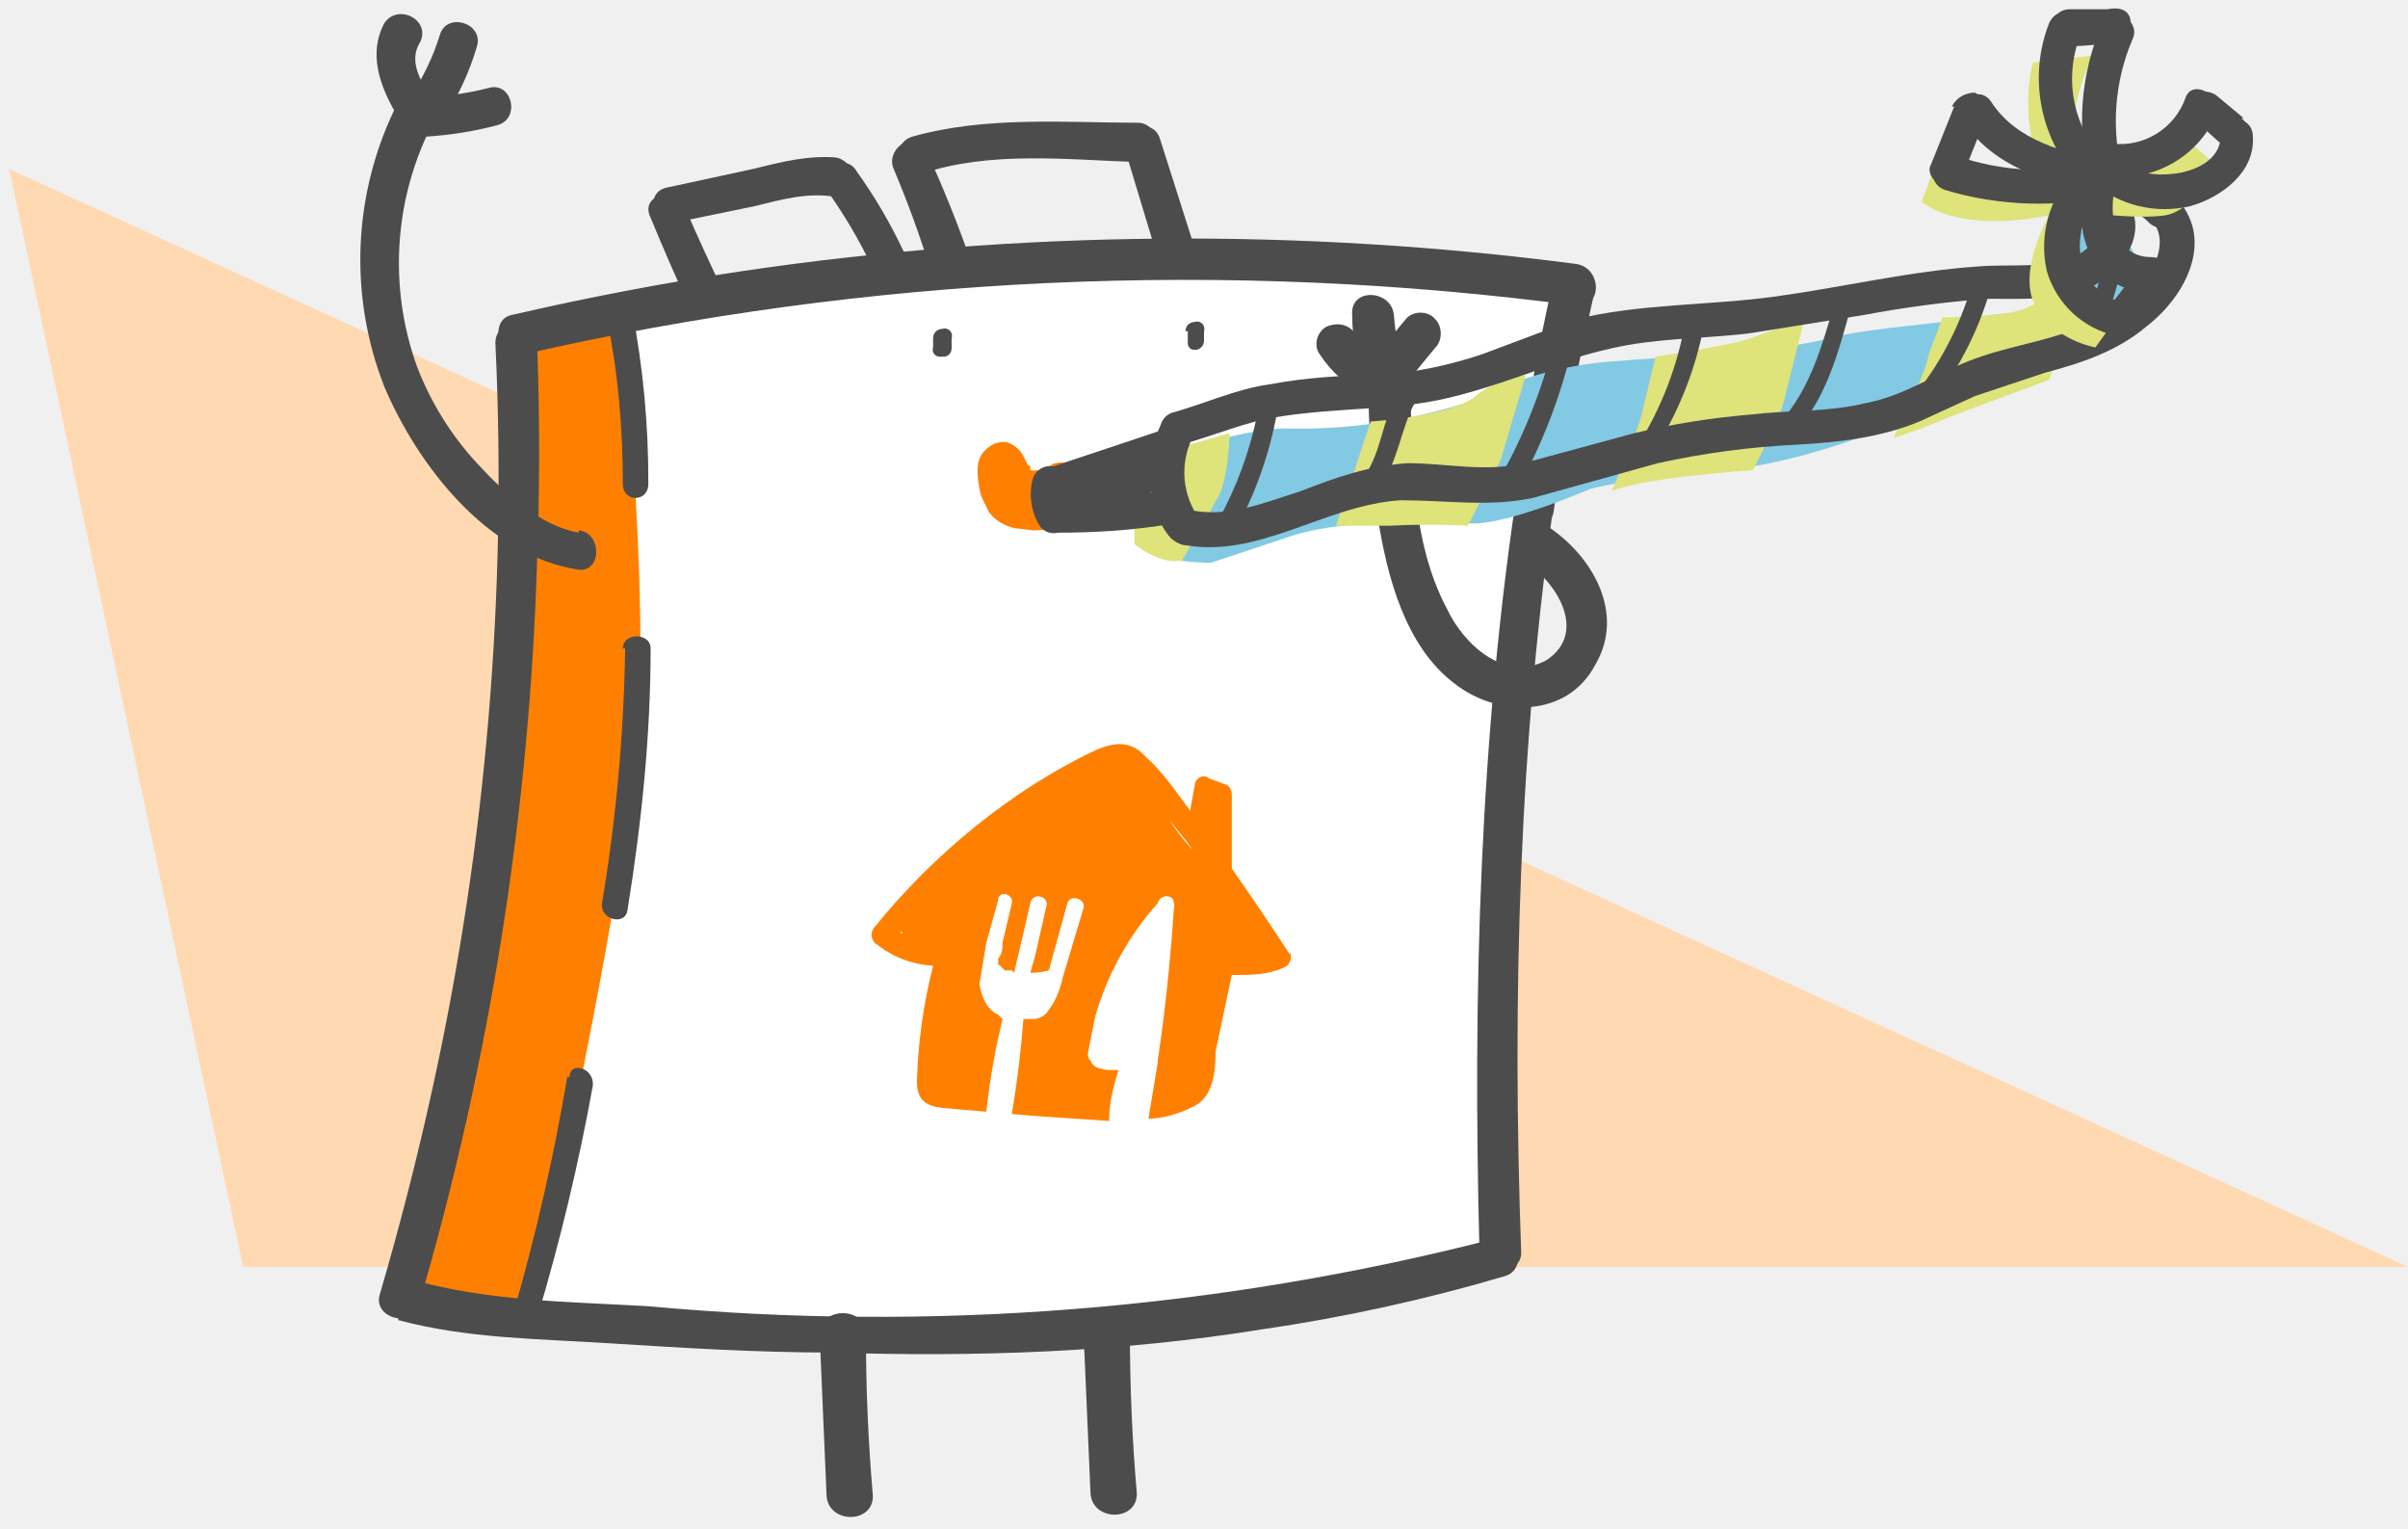
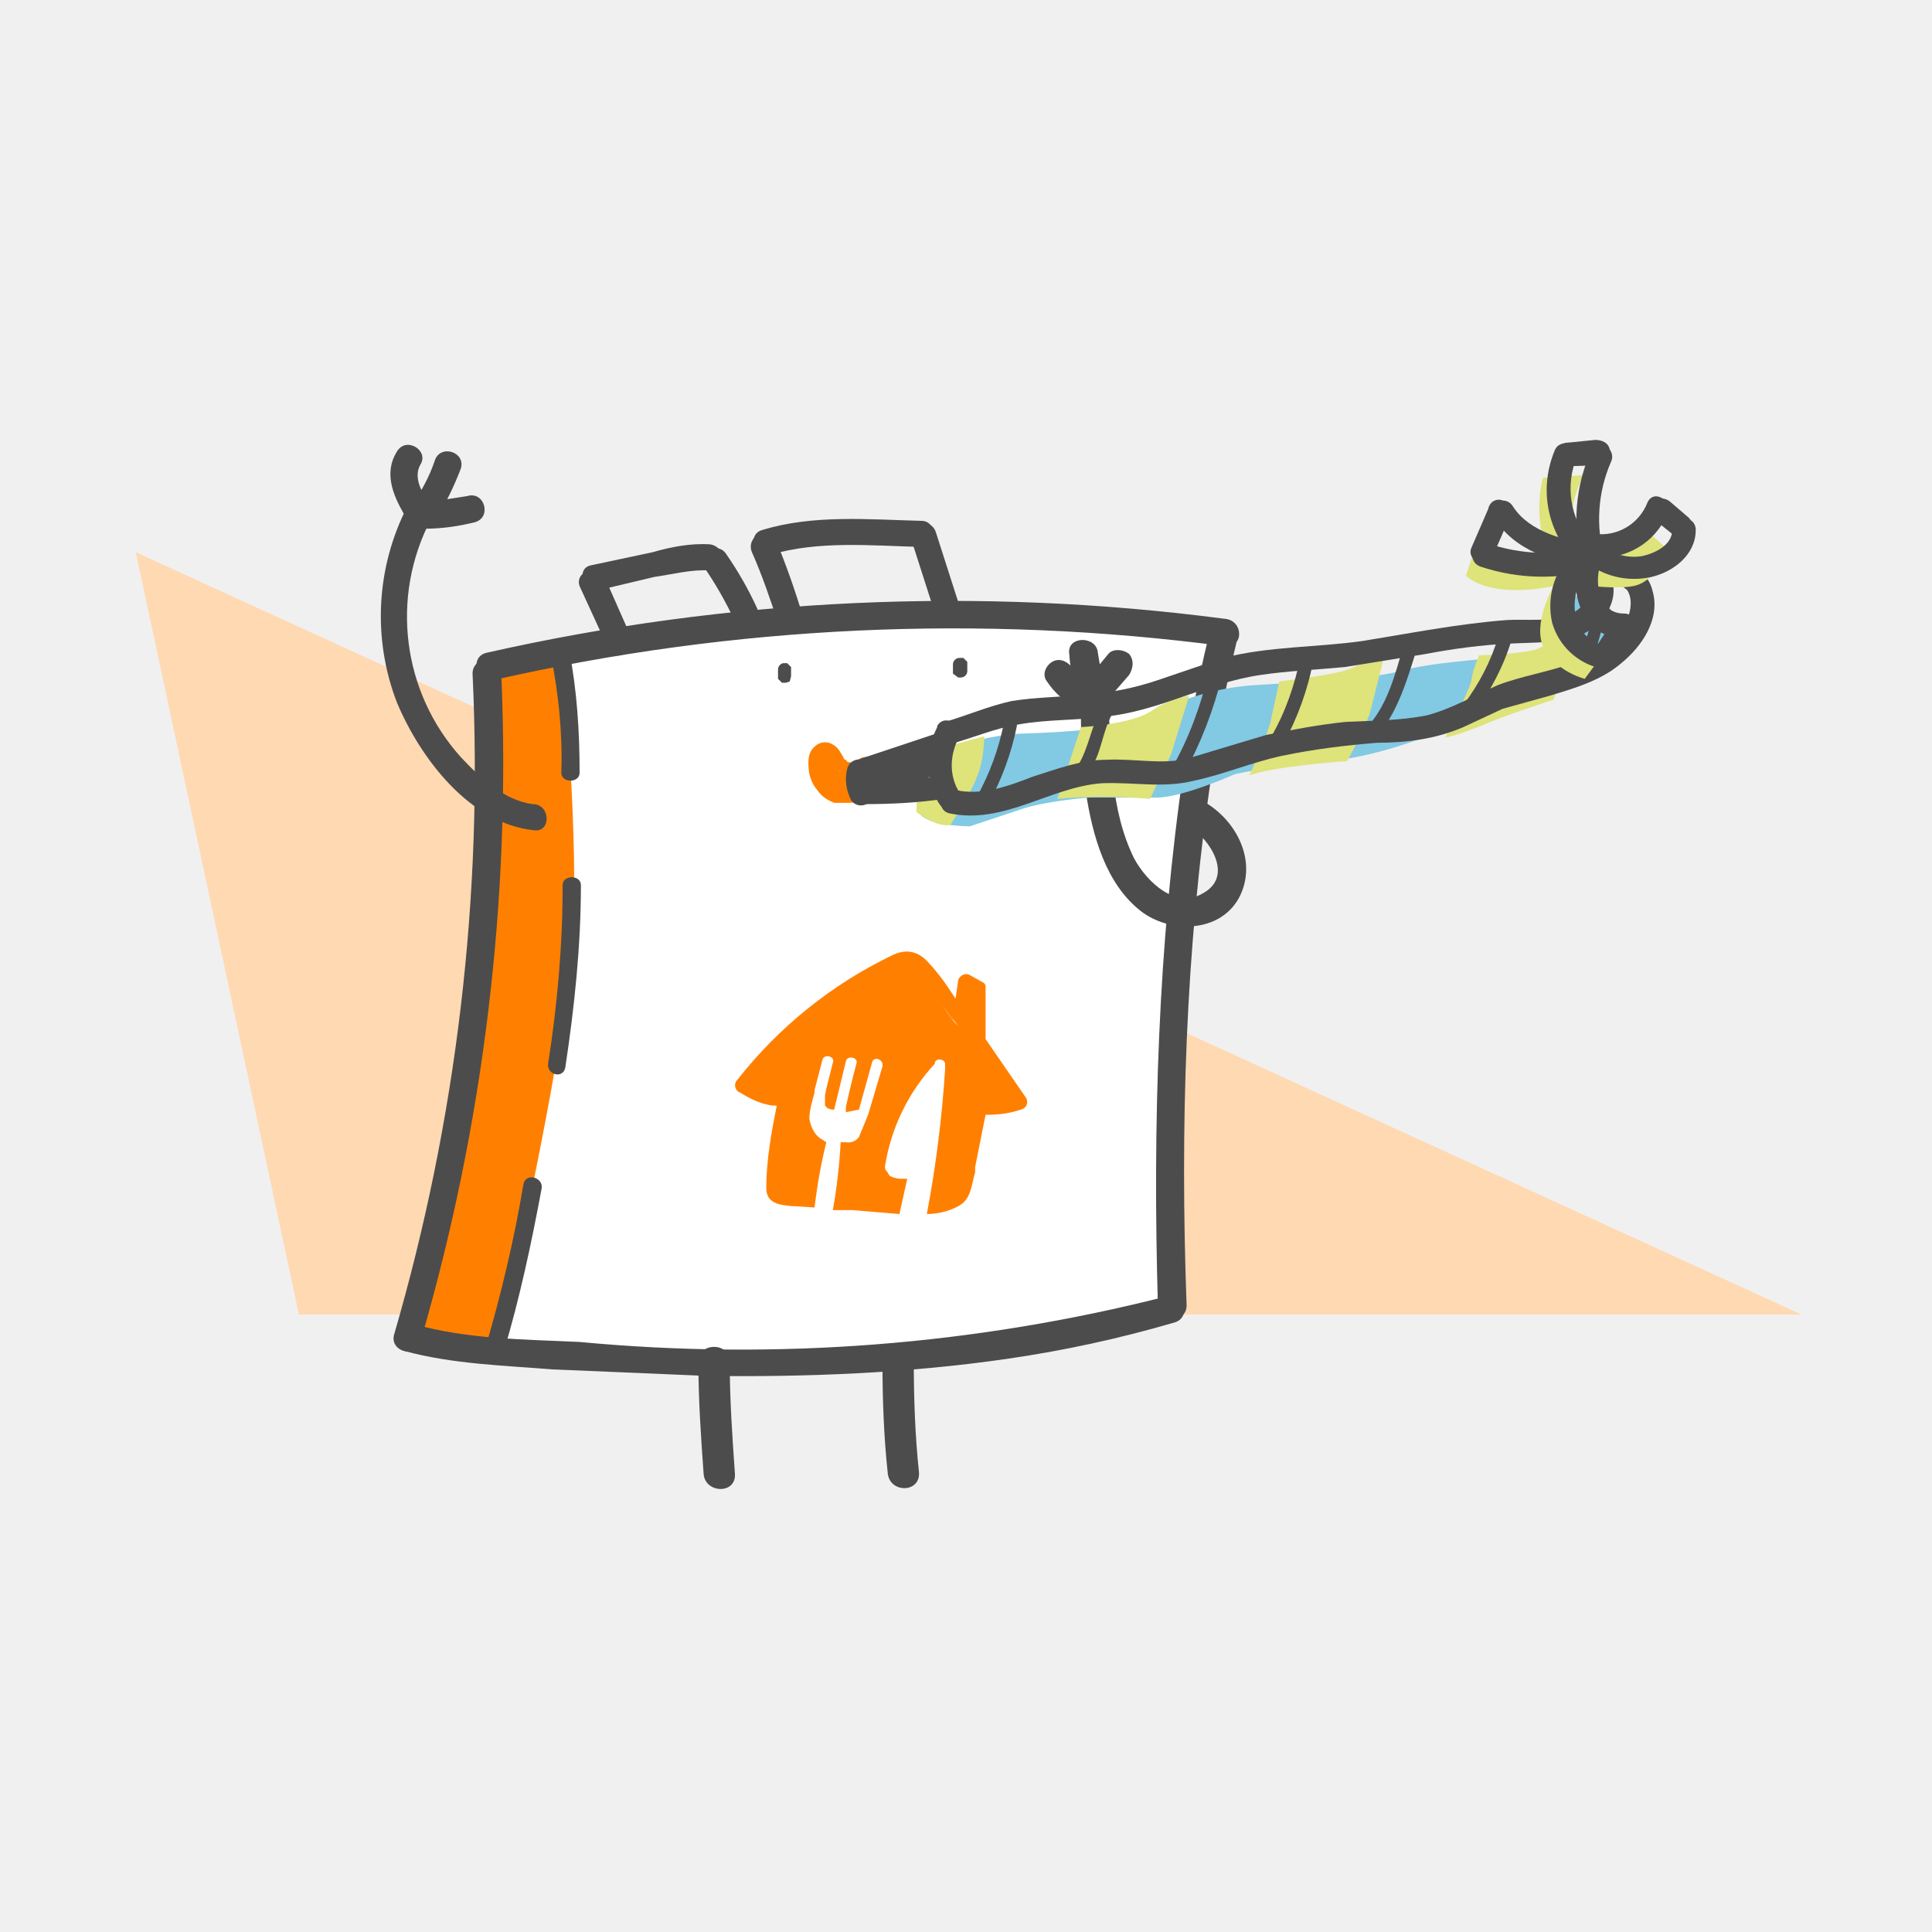
- <svg xmlns="http://www.w3.org/2000/svg" viewBox="0 0 104 66">
-   <g fill="none" fill-rule="evenodd">
-     <path d="M-8 93h120V-27H-8z" />
-     <g fill-rule="nonzero">
-       <path fill="#FFD9B2" d="M.4 7.3l10.1 47.4H104z" />
-       <path fill="#FFF" d="M17.6 56l2.7-11c.6-2.4 1.4-15 2-17.7.4-2.6 0-12.4 0-12.4s10.5-2.3 17.1-3.2c6.7-1 28.7.6 28.7.6s-.5 1.4-.5 2c0 .5-1.7 8.1-2.5 18.9-.8 10.7 0 20.9 0 20.9s-15.5 3.3-24.5 3.5c-9 .2-23-1.6-23-1.6z" />
-       <path fill="#FF8000" d="M23 57l-5.6-1s2.2-8.2 3-12.9a126 126 0 001.8-15.8c.1-5-.2-12.9-.2-12.9l4.8-1s1.3 12 .7 18.6c-.6 6.5-3.2 18.5-3.7 20.8a51.6 51.6 0 00-.8 4.1zm32.7-15.8a128.4 128.4 0 00-2.5-3.7v-3.2a.5.5 0 00-.2-.4l-.8-.3c-.2-.2-.6 0-.6.3l-.2 1.1c-.6-.8-1.2-1.7-1.9-2.3-.6-.7-1.3-.7-2.2-.3-3.6 1.7-7 4.5-9.5 7.6a.5.5 0 00.1.8 4.3 4.3 0 002.4.9 23 23 0 00-.7 5c0 1.2.9 1.1 1.8 1.2l1.2.1a30.6 30.6 0 01.7-4 1.7 1.7 0 01-.2-.2c-.5-.2-.7-.8-.8-1.3l.3-1.8.5-1.8c0-.5.7-.3.6.1l-.4 1.7c0 .2 0 .5-.2.7a.3.3 0 010 .2.2.2 0 00.1.1l.2.2h.3l.1.1.7-3c.1-.5.8-.3.7.1l-.5 2.2-.2.7a2.8 2.8 0 00.8-.1l.8-2.9c.1-.4.8-.2.7.2l-.9 3c-.1.5-.3 1-.6 1.4a.8.8 0 01-.7.4.4.4 0 01-.1 0h-.3a44 44 0 01-.5 4.1l1.2.1 3 .2c0-.8.2-1.5.4-2.2h-.2a1.7 1.7 0 01-.7-.1.5.5 0 01-.3-.3.4.4 0 01-.1-.4l.3-1.5A12.5 12.5 0 0150 39c.1-.4.7-.4.7 0a.3.3 0 010 .2 73.9 73.9 0 01-.2 2.5 72.8 72.8 0 01-.5 4.1.3.3 0 010 .1l-.4 2.4c.6 0 1.3-.2 1.9-.5.9-.4 1-1.5 1-2.4l.7-3.3c.8 0 1.5 0 2.2-.3a.5.5 0 00.3-.7zm-16.8-1l.1.1h-.1zm5.6-3zm6-1.8l.8 1 .2.3a10.3 10.3 0 01-1-1.3zm1.8.8a.3.3 0 000-.1v.1z" />
-       <path fill="#4C4C4C" d="M35.4 57.6l.3 7c.1 1.2 2 1.2 2 0a80 80 0 01-.3-7c0-1.2-2-1.2-2 0zm11.4 0l.3 6.9c.1 1.2 2 1.2 2 0a80 80 0 01-.3-7c0-1.2-2-1.2-2 0z" />
-       <g fill="#4C4C4C">
-         <path d="M67 12.5a97.9 97.9 0 00-1.6 9.1c-.2 1.1 1.5 1.6 1.7.5.4-3.1 1-6.1 1.7-9.2.2-1-1.5-1.5-1.7-.4zm-45.6 2.4c.5 10.7-.4 21.5-2.7 32a132.1 132.1 0 01-2.3 9c-.3 1 1.4 1.5 1.7.4a128 128 0 005.1-32.2 125.5 125.5 0 000-9.2c-.1-1.2-1.9-1.2-1.8 0z" />
-         <path d="M22.6 15.3a128.7 128.7 0 0145.5-2.1c1.1.1 1.1-1.6 0-1.8a130.7 130.7 0 00-36 .3 128.3 128.3 0 00-10 1.9c-1 .2-.6 2 .5 1.7zm43 5.4c-1.7 11-2 22.2-1.7 33.4 0 1 1.8 1 1.8 0-.4-11-.1-22.1 1.5-33 .2-1-1.5-1.6-1.7-.4z" />
-         <path d="M17.2 57c3 .8 6 .8 9.1 1 3.2.2 6.4.4 9.6.4 6.2.2 12.4 0 18.6-1A75.4 75.4 0 0065 55.1c1-.3.6-2-.5-1.6A107 107 0 0128 56.4c-3.4-.2-7-.2-10.4-1.2-1-.3-1.5 1.4-.4 1.7zm9-43.3c.5 2.4.7 4.8.7 7.2 0 .8 1.1.8 1.1 0a38.6 38.6 0 00-.7-7.5c-.1-.7-1.2-.4-1 .3zM27 28a73.2 73.2 0 01-1 11c-.1.7 1 1 1.1.3.6-3.7 1-7.5 1-11.3 0-.7-1.2-.7-1.2 0z" />
-         <path d="M24.5 46.5a92 92 0 01-2.3 10.1c-.2.7.9 1 1 .3a92 92 0 002.4-10c.1-.8-1-1.1-1-.4z" />
-       </g>
-       <g fill="#4C4C4C">
-         <path d="M41.9 11.2A50.4 50.4 0 0040 6.5c-.4-1-1.8-.1-1.4.8a45.8 45.8 0 011.6 4.4c.3 1 1.9.5 1.6-.5z" />
-         <path d="M39.8 7.5c3-1 6.3-.6 9.4-.5 1 0 1-1.6 0-1.7-3.2 0-6.6-.3-9.8.6-1 .3-.6 1.9.4 1.6z" />
-         <path d="M48.6 6.5l1.3 4.3c.3 1 2 .6 1.6-.4L50.1 6c-.3-1-1.8-.5-1.5.5zm-17.4 6A97.4 97.4 0 0129.6 9c-.4-1-2-.6-1.5.4a99.9 99.9 0 001.7 3.9c.4 1 1.8.1 1.4-.8z" />
-         <path d="M29.2 9.6l3.4-.7c1.2-.3 2.3-.6 3.5-.4 1 0 1-1.5 0-1.7-1.2-.1-2.4.2-3.6.5l-3.7.8c-1 .2-.6 1.7.4 1.5z" />
-         <path d="M35.7 8.2a22 22 0 012 3.4c.4 1 1.8.1 1.3-.8a21.8 21.8 0 00-2-3.4c-.5-.9-2 0-1.3.8z" />
-       </g>
-       <path fill="#4C4C4C" d="M40.3 14.6v.4a.3.3 0 000 .2.3.3 0 00.3.2h.2a.4.4 0 00.2-.1.4.4 0 00.1-.3v-.4a.3.3 0 000-.2.3.3 0 00-.2-.2.3.3 0 00-.2 0 .4.4 0 00-.4.4zm11-.3v.4a.3.3 0 000 .1.3.3 0 00.2.3h.2a.4.4 0 00.3-.4v-.4a.3.3 0 000-.2.3.3 0 00-.2-.2.3.3 0 00-.2 0 .4.4 0 00-.4.4z" />
-       <path fill="#FF8000" d="M45 20.3h-.2s.1 0 0 0a.7.7 0 01-.3 0 .6.6 0 010-.2.4.4 0 01-.1 0l-.2-.4a1.2 1.2 0 00-.7-.6 1 1 0 00-.9.3c-.5.4-.4 1.1-.3 1.7a2 2 0 001 1.4 2.2 2.2 0 002-.1.4.4 0 00-.3-.7 1.4 1.4 0 01-1.3 0s0 .1 0 0a1.7 1.7 0 01-.2 0 1.7 1.7 0 01-.1-.2 1.3 1.3 0 01-.3-.6 2 2 0 010-.6 1 1 0 010-.2V20a.7.7 0 01.1 0v-.1c.1 0 0 0 0 0s.1 0 0 0a.4.4 0 01.1 0l.1.1.1.2.2.3c.4.5 1 .8 1.6.6a.4.4 0 00.2-.5.4.4 0 00-.5-.3z" />
-       <path fill="#FF8000" d="M42.7 19.9a3 3 0 00.3 1.8l.2.3c.2.2.5.2.7.1.4-.2.4-.7.3-1 0-.4-.2-.7-.3-1a.4.4 0 00-.8 0v1.2c.1.4.4.7.8.8a1 1 0 001-.4.8.8 0 00.2-.6.6.6 0 00-.7-.4.6.6 0 00-.2 1c.1.1.3.2.5.1l-.3-.8a.5.5 0 00-.3.8.4.4 0 00.7-.4v.2a.3.3 0 01-.1.2.4.4 0 00.2-.5.4.4 0 00-.5-.3c.2 0 .4.1.3.3v.2s-.1 0 0 0a.2.2 0 01-.2 0 .3.3 0 01-.2 0 .2.2 0 010-.2c0 .1 0 0 0 0h-.1a.7.7 0 00-.2 0s.1 0 0 0v-.1-.1-.1-.8H43l.3 1V21.6a.2.2 0 01.2-.1.2.2 0 01.1 0v-.2a2.4 2.4 0 01-.2-.4v-.1-.2-.4a.4.4 0 000-.3.4.4 0 00-.3-.2c-.2 0-.5 0-.5.3z" />
-       <path fill="#FF5000" d="M44.7 21.2v.8c0 .2.2.4.5.4a.4.4 0 00.4-.4l-.1-.8a.4.4 0 00-.4-.4.4.4 0 00-.4.4z" />
-       <path fill="#FF5000" d="M44.9 20.7V22c0 .6.9.6.9 0l-.1-1.2c0-.5-.8-.5-.8 0z" />
-       <path fill="#FF8000" d="M44.6 21.4c.3 0 .7-.1 1-.4l.1-.1h.1l.1-.1a.2.2 0 01-.2 0c0 .1 0 0 0 0a2.7 2.7 0 010 .5h-.1v.2h-.1v.1h-.2c0 .1 0 0 0 0l-.2.1c-.1 0 0 0 0 0H45h-.3-.4a1.3 1.3 0 01-.1 0s-.1 0 0 0H44a.4.4 0 10-.7.4c.2.4.7.5 1.1.5.5 0 1 0 1.3-.3a1.7 1.7 0 00.7-1v-1a.7.7 0 00-.8-.3c-.2 0-.4.3-.6.4a2.3 2.3 0 01-.3.2h-.1a.8.8 0 01-.1 0 .4.4 0 00-.4.4c0 .2.2.4.4.4z" />
-       <path fill="#FF8000" d="M45.1 22l.6-.5a.3.3 0 00.1-.2.3.3 0 000-.1.4.4 0 00-.4-.4.4.4 0 00-.2 0l-.7.6a.3.3 0 000 .1.3.3 0 000 .2.4.4 0 00.3.4h.1a.4.4 0 00.2-.1z" />
-       <path fill="#FF8000" d="M42.4 20.6a2 2 0 000 .8l.3.7c.3.4.7.6 1.1.7l.8.1c.3 0 .6 0 .8-.2.4-.2.8-.5 1-.9a1.6 1.6 0 000-1.5c-.4-.4-1 0-.8.4a.8.8 0 01-.1 1l-.3.2-.6.2a2 2 0 01-.6-.1 1.1 1.1 0 01-.5-.2 1.2 1.2 0 01-.2-.5 1.6 1.6 0 01-.1-.7.4.4 0 00-.4-.4.4.4 0 00-.4.4z" />
-       <path fill="#FF8000" d="M44 22c.6 0 .6-.8 0-.8s-.5.8 0 .8z" />
-       <g fill="#4C4C4C">
-         <path d="M25 23c-1.7-.3-3.2-1.7-4.4-3a13 13 0 01-2.6-4.2 13.2 13.2 0 01.7-10.5c.5-1-1-1.9-1.5-.9a15 15 0 00-.6 12.3C18 20 21 24 25 24.6c1 .1 1-1.6 0-1.7z" />
-         <path d="M18.5 4c-.4-.6-.8-1.4-.4-2.1.6-1-.9-1.8-1.5-.9-.7 1.3-.2 2.7.5 3.9.5 1 2 0 1.4-.9z" />
-         <path d="M19.1 5.2A11.5 11.5 0 0020.6 2c.3-1-1.3-1.5-1.6-.5a10 10 0 01-1.3 2.7c-.7.9.8 1.7 1.4.8z" />
-         <path d="M18.4 5.9a16 16 0 003.1-.5c1-.3.6-1.9-.4-1.6a13.6 13.6 0 01-2.7.4c-1 0-1 1.7 0 1.7z" />
-       </g>
-       <g fill="#4C4C4C">
-         <path d="M65.9 24.3c1.3.8 2.7 3 .9 4.2-1.8 1-3.6-.7-4.3-2.2-1.6-3-1.5-6.7-1.6-10 0-1.1-1.9-1.1-1.8 0 0 2 .1 4 .4 6 .4 2.6 1.2 5.6 3.3 7.2 1.9 1.5 4.9 1.5 6.1-.8 1.3-2.2-.1-4.7-2.1-6-1-.6-1.9 1-1 1.6z" />
-         <path d="M60.6 16.7L62 15c.3-.3.3-.9 0-1.2-.3-.4-1-.4-1.3 0l-1.5 1.8c-.3.4-.4.9 0 1.2.3.4 1 .4 1.3 0z" />
-         <path d="M60.6 16a15 15 0 01-.4-2.4c-.1-1.1-1.9-1.2-1.8 0 0 1 .2 2 .5 2.9.3 1.1 2 .6 1.7-.5z" />
-         <path d="M59.9 15.5a3.5 3.5 0 01-1.3-1c-.3-.5-.8-.6-1.3-.4-.4.2-.6.8-.3 1.2a5.3 5.3 0 002 1.8 1 1 0 001.2-.4c.2-.4 0-1-.3-1.2z" />
-       </g>
-       <path fill="#82C9E3" d="M49 23.2c0-1 0-2.1.3-3.1 0 0 3.6-1.5 6.1-1.6a24 24 0 008.2-1.2 15.7 15.7 0 016.1-1.7c2.3-.2 7.2-.4 9.3-1 2-.5 4.9-.6 7-1 2.1-.2 3.5-.4 3.7-1.6a3.2 3.2 0 00-.4-2s2.2-.2 2.8.8c.5 1.1 1.2 2.3-.2 3.3a24 24 0 01-6.6 3.2L80 19s-3.3 1.2-5.8 1.3c-2.5.1-5.5.8-5.5.8s-3.2 1.4-4.9 1.5h-4.2s-2.3 0-4 .6l-3.3 1.1s-3.2 0-3.3-1.1z" />
-       <path fill="#DEE37A" d="M51 24.2c-.9.2-2-.7-2-.7V21l.6-1.3 3.5-1s0 1.5-.4 2.6l-1.7 3zm6.7-1.5l1.5-4.5s3.2-.2 4.4-1c1.2-1 2.3-1 2.3-1l-1.1 3.7-1.4 2.8a32 32 0 00-3.4 0h-2.3zm11.9-1.5s1-2.2 1.3-3.3l.6-2.5s3.5-.5 4.4-.9a11 11 0 012-.6l-.8 3.2c-.2 1-1.4 3.2-1.4 3.2s-4.6.3-6.1.9zm12.2-2.3c0-.2 1.3-2.5 1.5-3.6l.6-1.6s2.8 0 3.6-.4a10.6 10.6 0 001.5-.8s.6.7.2 1.9l-.7 2-4.3 1.6a22.7 22.7 0 01-2.4.9z" />
-       <g fill="#4C4C4C">
-         <path d="M50.2 18.2a5 5 0 00-.4 3.4c.2.9.8 2.4 2 1.8.8-.5 0-1.7-.8-1.3h.1l.7.3a3.4 3.4 0 01-.3-3.5c.4-.8-.8-1.6-1.3-.7z" />
-         <path d="M50.1 18.6l-4.8 1.6c-.9.3-.5 1.7.4 1.4l4.8-1.6c.9-.3.5-1.7-.4-1.4z" />
-         <path d="M44.6 20.7a2.6 2.6 0 00.3 2 .7.7 0 101.2-.8 1 1 0 010-.8.7.7 0 10-1.5-.4z" />
-         <path d="M45.7 23c1.6 0 3.3-.1 5-.4.9-.1.5-1.5-.4-1.4-1.6.2-3 .3-4.6.3-1 0-1 1.5 0 1.5z" />
-         <path d="M48.8 20c-.1.5-.9.5-1.2.6l-1.7.3c-.9.3-.5 1.7.4 1.5 1.3-.3 3.4-.4 4-2 .2-.8-1.2-1.2-1.5-.3zm4.5 3a17 17 0 001.8-4.9.4.4 0 00-.3-.5.4.4 0 00-.5.3 16.2 16.2 0 01-1.7 4.6c-.2.5.5.9.7.4zm6.3-2c.8-1.1.9-2.5 1.5-3.6.3-.5-.4-.9-.7-.4-.7 1-.7 2.5-1.5 3.6a.4.4 0 10.7.4zm6 0a23.9 23.9 0 002.3-6c0-.5-.7-.8-.8-.2a23 23 0 01-2.3 5.8c-.2.5.5 1 .7.4zm6-1.8a15.4 15.4 0 002-5.2.4.4 0 00-.3-.5.4.4 0 00-.5.3 14.8 14.8 0 01-1.8 5c-.3.4.4.8.7.4zm6-.6c1.3-1.5 1.8-3.4 2.3-5.2.2-.5-.6-.7-.7-.2-.5 1.7-1 3.5-2.2 4.9a.4.4 0 000 .5.4.4 0 00.6 0z" />
-         <path d="M51 19.2c1.5-.4 2.8-1 4.2-1.2 1.8-.3 3.6-.3 5.4-.5 3.4-.3 6.3-2 9.7-2.6 1.7-.3 3.5-.3 5.2-.5l5-.8a49 49 0 015.3-.7c1.5 0 3 .1 4.5-.5 1.2-.6 2.3-2 1.8-3.3-.3-1.4-1.8-2-3-1.5-.9.4-.1 1.7.7 1.3.5-.2 1 .3 1 .7 0 .7-.7 1.2-1.2 1.5-1.2.5-2.8.3-4.1.4-3 .2-5.9.9-8.8 1.3-2.9.4-5.9.3-8.7 1l-4 1.5c-1.5.5-3 .8-4.5.9-1.5 0-3.1.1-4.7.4-1.4.2-2.7.8-4.1 1.2-1 .3-.6 1.7.4 1.4z" />
-         <path d="M51 23.5c3.3.7 6.2-1.7 9.5-1.9 2 0 3.8.3 5.7-.1l5.4-1.5a35.8 35.8 0 016-.8c1.8-.1 3.6-.3 5.3-1l2.4-1.1 3-1c1.5-.4 3.1-.9 4.4-2 1.3-1 2.4-2.7 2-4.3A3 3 0 0093.3 8c-.5-.3-1.5-.9-2.1-.6-.3 0-.6.3-.6.7a.9.9 0 00.5.7.7.7 0 00.9 0v-.1c.7-.6-.3-1.7-1-1l.8-.1.3.5-.5.7c-.2 0 0 0 0 0l.5.2.8.5c.6.6.4 1.5 0 2.2-.6 1.3-2 2-3.2 2.5-1.6.6-3.2.8-4.7 1.4-1.5.6-2.8 1.5-4.4 1.8-1.6.4-3.3.3-5 .5a33.6 33.6 0 00-5 .8L65.8 20c-1.7.4-3.3 0-5 0-1.6.1-3.1.6-4.6 1.2-1.6.5-3.2 1.2-4.9.8-.9-.2-1.3 1.2-.4 1.4z" />
-         <path d="M83.6 17.2a14.2 14.2 0 002.3-4.5c.1-.5-.7-.7-.8-.2a13.5 13.5 0 01-2.2 4.3.4.4 0 00.2.5.4.4 0 00.5-.1zm7-2.7a11 11 0 001.1-3.5.4.4 0 00-.4-.4.4.4 0 00-.4.4 9.9 9.9 0 01-1 3.1.4.4 0 00.2.6c.2 0 .4 0 .5-.2zM89.7 9c1-.6 2.3-.2 3.1.6.7.7 1.7-.4 1-1a4.2 4.2 0 00-4.8-1c-.8.5 0 1.8.7 1.4z" />
-       </g>
-       <path fill="#DEE37A" d="M89.8 8.2a8.1 8.1 0 01.6-5.8l-2.6.3s-.7 2.4.5 5l.4.7S85.5 8.6 84 6l-1 2.7s1.4 1.4 5.5.6c0 0-1.4 2.4-.6 3.9.8 1.5 2.6 1.8 2.6 1.8l1.3-1.8s-2-.5-2.3-2.1c-.2-1.7 0-2 0-2s2.6.4 4 .2c1.3-.2 2.2-2.2 2.2-2.2l-1.9-1.6s-.2 1.7-1.7 2.2c-1.6.5-2.3.4-2.3.4z" />
-       <path fill="#4C4C4C" d="M90.7 6.7a5.1 5.1 0 01-.8-5.3c.4-.9-1-1.3-1.4-.4-.9 2.3-.4 4.9 1.2 6.7.6.7 1.6-.3 1-1z" />
-       <path fill="#4C4C4C" d="M89.4 2a12.8 12.8 0 002-.2c.5-.1.7-.6.6-1-.1-.4-.5-.5-1-.4h-1.6c-1 0-1 1.5 0 1.5z" />
-       <path fill="#4C4C4C" d="M90.8 1a10.5 10.5 0 00-.5 7c.2.9 1.6.5 1.4-.4a9 9 0 01.4-5.9c.4-.8-.9-1.6-1.3-.7z" />
-       <path fill="#4C4C4C" d="M91.1 7c-1.9-.4-4-.9-5.1-2.6-.5-.8-1.8 0-1.3.7 1.3 2.1 3.7 2.8 6 3.2 1 .2 1.3-1.2.4-1.4z" />
-       <path fill="#4C4C4C" d="M84.4 4.6l-1 2.5c-.2.3.1.8.5.9.4 0 .7-.2.9-.5l1-2.5c.1-.4-.2-.8-.5-1-.4 0-.8.2-1 .6z" />
-       <path fill="#4C4C4C" d="M84 8.2c2.3.7 4.9.8 7.3.2.9-.3.5-1.7-.4-1.4a11.3 11.3 0 01-6.5-.3c-1-.3-1.3 1.2-.4 1.5z" />
-       <path fill="#4C4C4C" d="M89.6 7.4a4.7 4.7 0 00-1.2 4.3 4 4 0 003 2.8c.9.3 1.3-1.2.4-1.4-2.2-.5-2.5-3-1.2-4.6.6-.8-.4-1.8-1-1z" />
-       <path fill="#4C4C4C" d="M92.2 14.2c.5-.6 1-1.2 1.3-1.9.5-.8-.8-1.5-1.2-.7a15.6 15.6 0 01-1.1 1.5c-.3.3-.3.8 0 1 .2.3.8.4 1 0z" />
-       <path fill="#4C4C4C" d="M90 8c-.5 2 .4 4.7 2.9 4.6 1 0 1-1.5 0-1.5-1.5 0-1.8-1.6-1.6-2.8.2-.9-1.2-1.3-1.4-.3z" />
-       <path fill="#4C4C4C" d="M90.4 7.9a4.8 4.8 0 004.2 1c1.4-.4 2.8-1.5 2.7-3 0-1-1.5-1-1.4 0 0 1-1.1 1.5-2 1.6-.8.1-1.7 0-2.4-.6-.8-.6-1.8.4-1 1z" />
-       <path fill="#4C4C4C" d="M96.9 5.1l-1.2-1c-.3-.2-.8-.2-1 0-.3.3-.4.8 0 1l1.1 1c.4.3.8.3 1 0 .3-.2.4-.7 0-1z" />
-       <path fill="#4C4C4C" d="M91 7.6A4.5 4.5 0 0095.7 5c.3-.9-1-1.6-1.3-.8a3 3 0 01-3.2 2c-1-.2-1 1.3 0 1.4z" />
-     </g>
-   </g>
+ <svg xmlns="http://www.w3.org/2000/svg" fill="none" viewBox="0 0 148 148">
+   <path d="m10.4 42.3 12.5 58.4H138L10.4 42.3Z" fill="#FFD9B2" />
+   <path d="M31.6 102.3 34.9 89c.8-3 1.8-18.7 2.4-22 .5-3.1 0-15.3 0-15.3s13-2.7 21.2-3.9c8.2-1.1 35.4.8 35.4.8l-.7 2.4c0 .6-2 10-3 23.3S90 100 90 100s-19 4.1-30.2 4.3c-11.1.2-28.3-2-28.3-2Z" fill="#fff" />
+   <path d="m38.2 103.5-6.9-1s2.7-10.2 3.7-16C36 80.7 37 73 37.3 67c.1-6.1-.3-16-.3-16l6-1.3s1.5 15 .8 23c-.7 8.1-4 22.9-4.6 25.7-.7 2.8-1 5.1-1 5.1Z" fill="#FF8000" />
+   <path fill-rule="evenodd" clip-rule="evenodd" d="m78.6 84.1-3.1-4.5v-4c0-.2-.1-.3-.3-.4l-.9-.5c-.3-.2-.8 0-.9.4l-.2 1.4-.4-.6a16 16 0 0 0-1.8-2.3c-.8-.8-1.7-.9-2.7-.4a33.6 33.6 0 0 0-11.8 9.5.6.6 0 0 0 .2 1c.8.5 1.8 1 2.8 1-.4 2-.8 4.2-.8 6.3 0 1.2 1 1.3 2 1.4h.2l1.5.1c.2-1.7.5-3.4.9-5a2 2 0 0 1-.3-.2c-.6-.3-.9-1-1-1.6 0-.6.2-1.3.4-2v-.2l.6-2.3c.1-.5 1-.3.8.2l-.5 2-.1.5a23 23 0 0 0 0 .7v.1l.2.2.3.1h.2l.9-3.7c.1-.5 1-.3.8.2a70.1 70.1 0 0 0-.8 3.3v.4l1-.2 1-3.6c.1-.5.9-.3.8.3a461.5 461.5 0 0 0-1.1 3.7l-.7 1.7a1 1 0 0 1-1 .4h-.4c-.1 1.8-.3 3.5-.6 5.2h1.5l3.6.3.6-2.7h-.3a2 2 0 0 1-1-.2.6.6 0 0 1-.2-.3.5.5 0 0 1-.2-.5 15 15 0 0 1 3.8-7.8c0-.5.8-.4.8 0V81.9A91 91 0 0 1 71 93c.8 0 1.7-.2 2.4-.6 1-.5 1-1.6 1.3-2.6v-.4l.8-4c1 0 1.8-.1 2.7-.4a.6.6 0 0 0 .4-.9Zm-20.7-1.2v.1-.1Zm6.8-3.7Zm7.5-2.2c.4.6.7 1.1 1.2 1.6l-.3-.4-.2-.2a50 50 0 0 0-.7-1Zm2.1 1v-.2.1Z" fill="#FF8000" />
+   <path d="M53.5 104.3c0 3 .2 5.8.4 8.6.1 1.5 2.5 1.6 2.4 0-.2-2.8-.4-5.7-.4-8.6 0-1.5-2.4-1.5-2.4 0ZM67.6 104.3c0 2.8.1 5.7.4 8.5.1 1.6 2.5 1.6 2.4 0-.3-2.8-.4-5.7-.4-8.5 0-1.6-2.4-1.6-2.4 0ZM92.6 48.7c-.9 3.7-1.6 7.4-2.1 11.2-.2 1.4 1.9 2 2 .6.6-3.8 1.3-7.5 2.2-11.2.3-1.4-1.8-2-2.1-.6ZM36.2 51.6a154.9 154.9 0 0 1-6 50.6c-.4 1.3 1.6 1.9 2 .6a157.9 157.9 0 0 0 6.2-51.2c0-1.4-2.2-1.4-2.2 0Z" fill="#4C4C4C" />
+   <path d="M37.8 52.1a158.7 158.7 0 0 1 56-2.6c1.5.2 1.5-2 0-2.1A161.2 161.2 0 0 0 37.3 50c-1.4.3-.8 2.4.5 2.1ZM90.7 58.8c-2 13.6-2.4 27.4-2 41.2 0 1.4 2.2 1.4 2.2 0-.5-13.6-.1-27.2 1.9-40.6.2-1.4-2-2-2.1-.6Z" fill="#4C4C4C" />
+   <path d="M31 103.5c3.7 1 7.6 1.1 11.3 1.4l11.8.5c7.7.1 15.4-.2 23-1.3a93 93 0 0 0 12.9-2.8c1.3-.4.7-2.5-.6-2a132 132 0 0 1-45 3.5c-4.2-.2-8.7-.2-12.8-1.4-1.3-.4-1.9 1.7-.6 2.1ZM42.2 50.2c.6 3 .9 6 .8 9 0 .8 1.4.8 1.4 0 0-3.2-.2-6.3-.8-9.4-.2-.9-1.5-.5-1.4.4ZM43.1 67.9c0 4.5-.4 9-1.1 13.5-.2.9 1.1 1.3 1.3.4.7-4.6 1.2-9.3 1.2-14 0-.8-1.4-.8-1.4 0Z" fill="#4C4C4C" />
+   <path d="M40.1 90.7c-.7 4.2-1.7 8.4-2.9 12.5-.2.8 1.1 1.2 1.4.3 1.2-4 2.1-8.2 2.9-12.5.1-.8-1.2-1.2-1.4-.3ZM61.5 47.2c-.6-2-1.3-4-2.1-5.9-.5-1.2-2.3-.2-1.8 1 .8 1.8 1.4 3.6 2 5.4.4 1.2 2.3.7 2-.5Z" fill="#4C4C4C" />
+   <path d="M59 42.5c3.7-1.1 7.7-.7 11.6-.6 1.2 0 1.2-2 0-2-4-.1-8.3-.5-12.2.7-1.2.3-.7 2.3.6 2Z" fill="#4C4C4C" />
+   <path d="m69.8 41.3 1.7 5.3c.3 1.2 2.3.7 1.9-.5l-1.7-5.3c-.4-1.3-2.3-.7-2 .5ZM48.3 48.7l-1.9-4.3c-.5-1.2-2.4-.7-2 .5l2.2 4.8c.5 1.2 2.3.1 1.7-1Z" fill="#4C4C4C" />
+   <path d="m45.9 45.2 4.2-1c1.4-.2 2.9-.6 4.3-.5 1.3.2 1.3-1.8 0-2-1.5-.1-3 .2-4.4.6l-4.7 1c-1.2.2-.7 2.1.6 1.9Z" fill="#4C4C4C" />
+   <path d="M53.9 43.4c.9 1.3 1.7 2.7 2.4 4.2.5 1.2 2.2.2 1.7-1a27 27 0 0 0-2.4-4.2c-.7-1-2.5 0-1.7 1ZM59.6 51.3v.7l.3.3H60.2l.3-.1.1-.4v-.7l-.3-.3H60a.5.5 0 0 0-.4.5ZM73 50.9v.7l.4.3h.2a.5.5 0 0 0 .5-.5v-.7l-.3-.3h-.3a.5.5 0 0 0-.5.5Z" fill="#4C4C4C" />
+   <path d="M65.4 58.4c-.1 0 0 0 0 0h-.2c-.1 0 0 0 0 0-.2 0-.3 0-.4-.2h-.1l-.1-.2-.3-.5c-.2-.3-.5-.5-.8-.6-.4-.1-.8 0-1.1.3-.6.5-.5 1.4-.4 2.1.2.8.6 1.4 1.3 1.7.8.4 1.8.3 2.5-.1a.5.5 0 0 0-.5-.9c-.4.3-1 .4-1.5.2h-.1l-.2-.2-.2-.2-.3-.7V58s.1-.1 0 0l.1-.1s.1 0 0 0H63.5c0 .1 0 .1 0 0v.1l.2.3.2.3c.4.6 1.2 1 1.9.8.2-.1.4-.4.3-.6a.5.5 0 0 0-.6-.4Z" fill="#FF8000" />
+   <path d="M62.5 57.8c0 .8 0 1.5.4 2.2 0 .2.2.3.3.5.2.2.6.2.8 0 .5-.2.5-.8.4-1.2L64 58a.5.5 0 0 0-1 .2l.1 1.3c0 .5.4 1 1 1 .4.2 1 0 1.2-.4.2-.2.2-.5.1-.8a.7.7 0 0 0-.7-.4.7.7 0 0 0-.3 1.2c.1.1.4.2.5.1l-.2-1a.7.7 0 0 0-.4 1 .5.5 0 0 0 .8-.5V60c0 .1 0 .2-.2.2.3 0 .5-.3.4-.6 0-.3-.4-.4-.6-.4.2 0 .4.2.4.4l-.1.2c-.1 0-.1 0 0 0h-.5v-.2s0-.1 0 0c-.1 0 0 0 0 0-.1 0-.1 0 0 0h-.1c-.1.1 0 0 0 0h-.2c0-.1 0-.1 0 0v-.1H64c0-.1 0 0 0 0v-1.3l-1 .1c0 .4.2.8.3 1.1V59.7c0 .1 0 .1 0 0v.1l.2-.1h.2v-.1l-.1-.1c0-.1 0-.1 0 0v-.1a3 3 0 0 1-.2-.5v-.2c0 .1 0 .1 0 0v-1l-.4-.2c-.2 0-.6 0-.6.3Z" fill="#FF8000" />
+   <path d="M65 59.4v1c0 .3.3.5.6.5.2 0 .5-.2.5-.5l-.1-1c0-.3-.3-.5-.5-.5-.3 0-.5.2-.5.5Z" fill="#FF5000" />
+   <path d="m65.2 58.8.1 1.6c0 .6 1 .6 1 0v-1.6c-.1-.6-1.1-.6-1 0Z" fill="#FF5000" />
+   <path d="M64.9 59.7a2 2 0 0 0 1.2-.5l.2-.1.1-.1h-.1v-.1.1c0 .1 0 0 0 0l-.2.6v.2H66l-.1.1c0 .1 0 0 0 0l-.2.1h-.2l-.1.1h-1.2a.5.5 0 1 0-.8.4c.3.6.9.6 1.4.6.5 0 1 0 1.5-.2.5-.4.8-.9 1-1.4l-.1-1a.8.8 0 0 0-1-.5c-.3 0-.5.3-.8.5l-.3.2H65c-.3 0-.5.2-.5.5s.2.5.5.5Z" fill="#FF8000" />
+   <path d="m65.5 60.4.8-.6v-.2l.1-.2a.5.5 0 0 0-.5-.5h-.1l-.2.1-.8.7-.1.1v.2a.5.5 0 0 0 .4.5h.2l.2-.1Z" fill="#FF8000" />
+   <path d="m62.1 58.7.1 1 .4.8c.3.5.8.8 1.3 1h1c.3 0 .7 0 1-.2.5-.3 1-.6 1.2-1.1a2 2 0 0 0-.1-1.8c-.4-.6-1.2 0-.9.5A1 1 0 0 1 66 60l-.3.2c-.2.2-.5.2-.7.3-.3 0-.6 0-.8-.2l-.5-.2-.4-.7a2 2 0 0 1-.1-.8c0-.3-.2-.5-.5-.5s-.5.2-.5.5Z" fill="#FF8000" />
+   <path d="M64.2 60.4c.6 0 .6-1 0-1s-.6 1 0 1Z" fill="#FF8000" />
+   <path d="M40.8 61.6c-2.2-.3-4-2-5.5-3.6A16.1 16.1 0 0 1 33 39.8c.6-1.2-1.2-2.3-1.8-1a18.4 18.4 0 0 0-.8 15c1.8 4.3 5.6 9.3 10.5 9.8 1.3.2 1.3-1.9 0-2Z" fill="#4C4C4C" />
+   <path d="M32.7 38.3c-.5-.8-1-1.8-.5-2.7.7-1.1-1.1-2.2-1.8-1-1 1.6-.3 3.3.5 4.7.7 1.2 2.5.2 1.8-1Z" fill="#4C4C4C" />
+   <path d="M33.4 39.7c.8-1.2 1.4-2.5 1.9-3.8.4-1.3-1.6-1.9-2-.6-.4 1.2-1 2.3-1.7 3.3-.7 1.1 1 2.1 1.8 1Z" fill="#4C4C4C" />
+   <path d="M32.6 40.5c1.3 0 2.6-.2 3.8-.5 1.3-.4.7-2.4-.6-2l-3.2.5c-1.3 0-1.3 2.1 0 2ZM91.1 63.3c1.6 1 3.4 3.8 1.1 5.1-2.1 1.3-4.3-.8-5.3-2.6-1.9-3.8-1.8-8.3-2-12.4 0-1.4-2.2-1.4-2.1 0 0 2.5 0 5 .4 7.4.5 3.2 1.5 6.9 4.2 9 2.2 1.7 6 1.7 7.5-1 1.5-2.8-.2-6-2.7-7.4-1.2-.8-2.3 1.1-1 1.9Z" fill="#4C4C4C" />
+   <path d="m84.5 54 2-2.3c.3-.5.4-1.1 0-1.6-.5-.4-1.3-.4-1.6 0L83 52.4c-.4.5-.4 1.1 0 1.6.4.3 1.2.4 1.6 0Z" fill="#4C4C4C" />
+   <path d="m84.6 53-.5-3c-.1-1.3-2.3-1.3-2.2 0 .1 1.3.3 2.5.6 3.6.3 1.4 2.4.8 2.1-.5Z" fill="#4C4C4C" />
+   <path d="M83.7 52.4c-.6-.3-1.2-.7-1.6-1.3-.4-.5-1-.7-1.5-.4-.5.3-.8 1-.4 1.5.6.9 1.4 1.6 2.4 2.1.5.3 1.2.1 1.5-.4.3-.5.1-1.2-.4-1.5Z" fill="#4C4C4C" />
+   <path d="m70.3 61.9.3-3.9s4.5-1.7 7.6-1.8c3-.1 7.9-.3 10-1.5 2.4-1.2 5-2 7.7-2.2 2.8-.2 8.8-.4 11.4-1.1 2.5-.7 6-.8 8.6-1.2 2.6-.4 4.4-.7 4.6-2a4 4 0 0 0-.5-2.5s2.7-.3 3.4 1c.7 1.3 1.5 2.7-.2 4-1.7 1.4-5.2 3.1-8 4l-6.7 2s-4 1.5-7.1 1.6c-3 .2-6.8 1-6.8 1s-4 1.8-6 1.8h-5.2s-2.8.2-4.9.8l-4.2 1.4s-4 0-4-1.4Z" fill="#82C9E3" />
+   <path d="M72.8 63.2c-1.1.2-2.6-1-2.6-1l.1-3 .7-1.6 4.4-1.2s0 1.9-.6 3.2c-.5 1.3-2 3.6-2 3.6ZM81 61.2l1.8-5.5s4-.2 5.5-1.3c1.5-1 2.8-1.1 2.8-1.1l-1.4 4.5-1.6 3.4a39.4 39.4 0 0 0-7.1 0ZM95.7 59.4s1.2-2.6 1.6-4l.7-3.2s4.4-.5 5.5-1c.8-.4 1.6-.6 2.5-.8l-1 4c-.3 1.2-1.8 3.9-1.8 3.9s-5.7.4-7.5 1.1ZM110.7 56.6c0-.3 1.6-3.1 2-4.4.1-.7.3-1.3.6-2 0 0 3.5-.1 4.5-.5a13 13 0 0 0 1.8-1s.8 1 .3 2.3l-.9 2.6s-4 1.3-5.3 1.9c-1 .4-2 .8-3 1Z" fill="#DEE37A" />
+   <path d="M71.8 55.7a6 6 0 0 0-.5 4.2c.2 1.1 1 3 2.4 2.2 1-.5 0-2-1-1.5h.2l.8.4c-1-1.3-1-3-.3-4.4.5-1-1-2-1.6-1Z" fill="#4C4C4C" />
+   <path d="m71.7 56.2-6 2c-1 .3-.6 2 .5 1.7l6-2c1-.3.6-2-.5-1.7Z" fill="#4C4C4C" />
+   <path d="M64.9 58.9c-.2.8-.1 1.6.3 2.4a.9.9 0 1 0 1.5-1c-.1-.2-.2-.6 0-1a.9.9 0 0 0-1.8-.4Z" fill="#4C4C4C" />
+   <path d="M66.2 61.6c2 0 4.1-.1 6.1-.4 1.2-.2.7-2-.5-1.7-1.8.2-3.7.4-5.6.3-1.1 0-1.1 1.8 0 1.8Z" fill="#4C4C4C" />
+   <path d="M70 58c-.1.5-1 .6-1.4.7l-2 .4c-1.2.3-.7 2 .4 1.8 1.6-.4 4.2-.5 4.8-2.3.4-1.1-1.4-1.6-1.7-.5ZM75.7 61.6a21 21 0 0 0 2.2-6c0-.2-.1-.5-.4-.6-.3 0-.5 0-.6.4-.4 2-1.1 3.9-2.1 5.7-.3.5.6 1 .9.5ZM83.4 59.1c1-1.3 1-3 1.8-4.4.4-.5-.5-1-.8-.5-.8 1.4-1 3.1-1.8 4.4a.5.5 0 1 0 .8.6ZM90.7 59.3c1.3-2.4 2.3-5 2.9-7.5.1-.7-.9-1-1-.3-.6 2.5-1.5 5-2.8 7.3-.3.5.6 1 1 .5ZM98.3 57c1.1-2 1.9-4.2 2.3-6.4 0-.2-.1-.5-.4-.6-.2 0-.5 0-.6.4-.4 2-1.1 4.1-2.2 6-.3.6.6 1 .9.5ZM105.6 56.3c1.5-1.9 2.2-4.2 2.9-6.5.1-.6-.8-.9-1-.3-.6 2.1-1.2 4.4-2.6 6-.2.3-.2.6 0 .8.2.2.5.2.7 0Z" fill="#4C4C4C" />
+   <path d="M72.8 57c1.8-.5 3.4-1.2 5.2-1.5 2.2-.4 4.4-.3 6.6-.6 4.2-.4 7.8-2.6 12-3.2 2-.3 4.3-.4 6.4-.6l6.2-1c2.1-.4 4.3-.7 6.5-.8 1.8-.1 3.8 0 5.5-.7 1.5-.7 2.8-2.4 2.3-4.1a2.7 2.7 0 0 0-3.8-1.8c-1 .5-.1 2 1 1.5.5-.2 1 .5 1.1 1 0 .8-.8 1.5-1.4 1.8-1.5.7-3.5.4-5 .5-3.8.3-7.3 1-11 1.6-3.5.5-7.2.4-10.7 1.3l-5 1.7a22 22 0 0 1-5.4 1.1c-2 .2-3.9.2-5.8.5-1.8.4-3.4 1.1-5.1 1.6-1.2.3-.7 2 .4 1.7Z" fill="#4C4C4C" />
+   <path d="M72.7 62.3c4.2.9 7.7-2 11.7-2.3 2.5-.1 4.7.4 7.1-.2 2.3-.5 4.4-1.4 6.7-1.9 2.4-.5 4.8-.8 7.3-1 2.3 0 4.5-.3 6.6-1.2l3-1.4 3.6-1c2-.6 4-1.2 5.5-2.5 1.6-1.3 3-3.4 2.4-5.5-.2-.9-.8-1.6-1.6-2.1-.7-.4-1.9-1.1-2.7-.8-.3.1-.7.4-.6.8 0 .4.2.8.5 1 .4.2.8.1 1.1-.2 1-.8-.3-2-1.2-1.3h1v-.1l.4.7-.7.8h.1l.6.3 1 .6c.7.8.4 2 0 2.8-.8 1.5-2.5 2.5-4 3-2 .7-4 1-5.8 1.7-1.8.8-3.5 1.8-5.4 2.3-2 .4-4.1.4-6.2.5-2 .2-4.1.6-6.1 1l-6 1.8c-2 .5-4 0-6.2.1-2 0-3.8.7-5.7 1.3-1.8.7-3.9 1.5-6 1-1-.2-1.5 1.5-.4 1.8Z" fill="#4C4C4C" />
+   <path d="M113 54.5c1.2-1.6 2.2-3.5 2.8-5.5.1-.6-.8-.9-1-.3-.6 2-1.5 3.7-2.7 5.3-.1.2 0 .6.2.7.2.1.5 0 .7-.2ZM121.7 51.2c.6-1.4 1-2.8 1.3-4.4 0-.2-.2-.5-.5-.5s-.5.3-.5.5c-.2 1.4-.6 2.7-1.2 4-.1.2 0 .5.2.6.2.1.5 0 .7-.2ZM120.5 44.2c1.3-.6 2.9-.1 3.9.8.8.8 2-.4 1.2-1.2a5.2 5.2 0 0 0-6-1.1c-1 .5 0 2 1 1.5Z" fill="#4C4C4C" />
+   <path d="M120.6 43.4a10 10 0 0 1 .7-7l-3.1.2s-.9 3 .5 6l.5 1s-4 .3-5.8-2.8l-1.1 3.3s1.6 1.8 6.7.8c0 0-1.7 3-.7 4.8 1 1.8 3.1 2.3 3.1 2.3l1.7-2.3s-2.6-.6-2.8-2.6c-.3-2 0-2.4 0-2.4s3.2.5 4.8.2c1.7-.3 2.8-2.7 2.8-2.7l-2.3-2s-.3 2.1-2.2 2.7c-1.9.6-2.8.5-2.8.5Z" fill="#DEE37A" />
+   <path d="M121.8 41.5a6.3 6.3 0 0 1-1-6.5c.4-1-1.3-1.5-1.7-.5-1.2 2.9-.6 6 1.4 8.3.7.9 2-.4 1.3-1.3Z" fill="#4C4C4C" />
+   <path d="M120.1 35.7c.9 0 1.7 0 2.6-.2.5-.1.7-.7.6-1.1-.1-.5-.6-.7-1.1-.7l-2 .2c-1.3 0-1.3 1.8 0 1.8Z" fill="#4C4C4C" />
+   <path d="M121.9 34.5a13 13 0 0 0-.7 8.7c.3 1 2 .6 1.7-.5a11 11 0 0 1 .5-7.3c.5-1-1-2-1.5-.9Z" fill="#4C4C4C" />
+   <path d="M122.2 41.8c-2.3-.4-5-1-6.3-3-.6-1-2.2-.2-1.5.8 1.6 2.6 4.5 3.4 7.4 4 1 .2 1.6-1.5.4-1.8Z" fill="#4C4C4C" />
+   <path d="m114 39-1.3 3c-.2.5.2 1 .6 1.1.5.2 1-.1 1.1-.6l1.3-3c.2-.5-.2-1-.7-1.2-.5-.1-.9.2-1 .7Z" fill="#4C4C4C" />
+   <path d="M113.4 43.4c3 1 6 1 9 .2 1.1-.3.7-2-.5-1.7-2.6.7-5.4.6-8-.3-1.1-.3-1.6 1.4-.5 1.8Z" fill="#4C4C4C" />
+   <path d="M120.3 42.5a5.8 5.8 0 0 0-1.4 5.2 5 5 0 0 0 3.7 3.5c1 .3 1.6-1.4.4-1.7-2.7-.6-3-3.9-1.4-5.8.8-.8-.5-2.1-1.3-1.2Z" fill="#4C4C4C" />
+   <path d="m123.6 50.8 1.6-2.3c.6-1-1-1.9-1.6-1l-1.3 2c-.3.4-.3.9 0 1.3.3.3 1 .3 1.3 0Z" fill="#4C4C4C" />
+   <path d="M120.8 43.1c-.5 2.5.5 5.9 3.6 5.7 1.2 0 1.2-1.8 0-1.8-1.8 0-2.2-2-1.9-3.4.3-1.1-1.5-1.6-1.7-.5Z" fill="#4C4C4C" />
+   <path d="M121.4 43a6 6 0 0 0 5.1 1.2c1.7-.4 3.4-1.7 3.4-3.6 0-1.2-1.8-1.2-1.8 0s-1.4 1.8-2.3 2a4 4 0 0 1-3.1-.8c-1-.8-2.2.5-1.3 1.2Z" fill="#4C4C4C" />
+   <path d="m129.3 39.6-1.4-1.2c-.4-.3-1-.3-1.3 0-.3.3-.4 1 0 1.3l1.5 1.2c.4.3.9.3 1.2 0 .4-.3.4-1 0-1.3Z" fill="#4C4C4C" />
+   <path d="M122.2 42.7c2.3.2 4.6-1.1 5.5-3.3.5-1-1-2-1.5-.9a3.8 3.8 0 0 1-4 2.4c-1.2-.1-1.2 1.7 0 1.8Z" fill="#4C4C4C" />
</svg>
